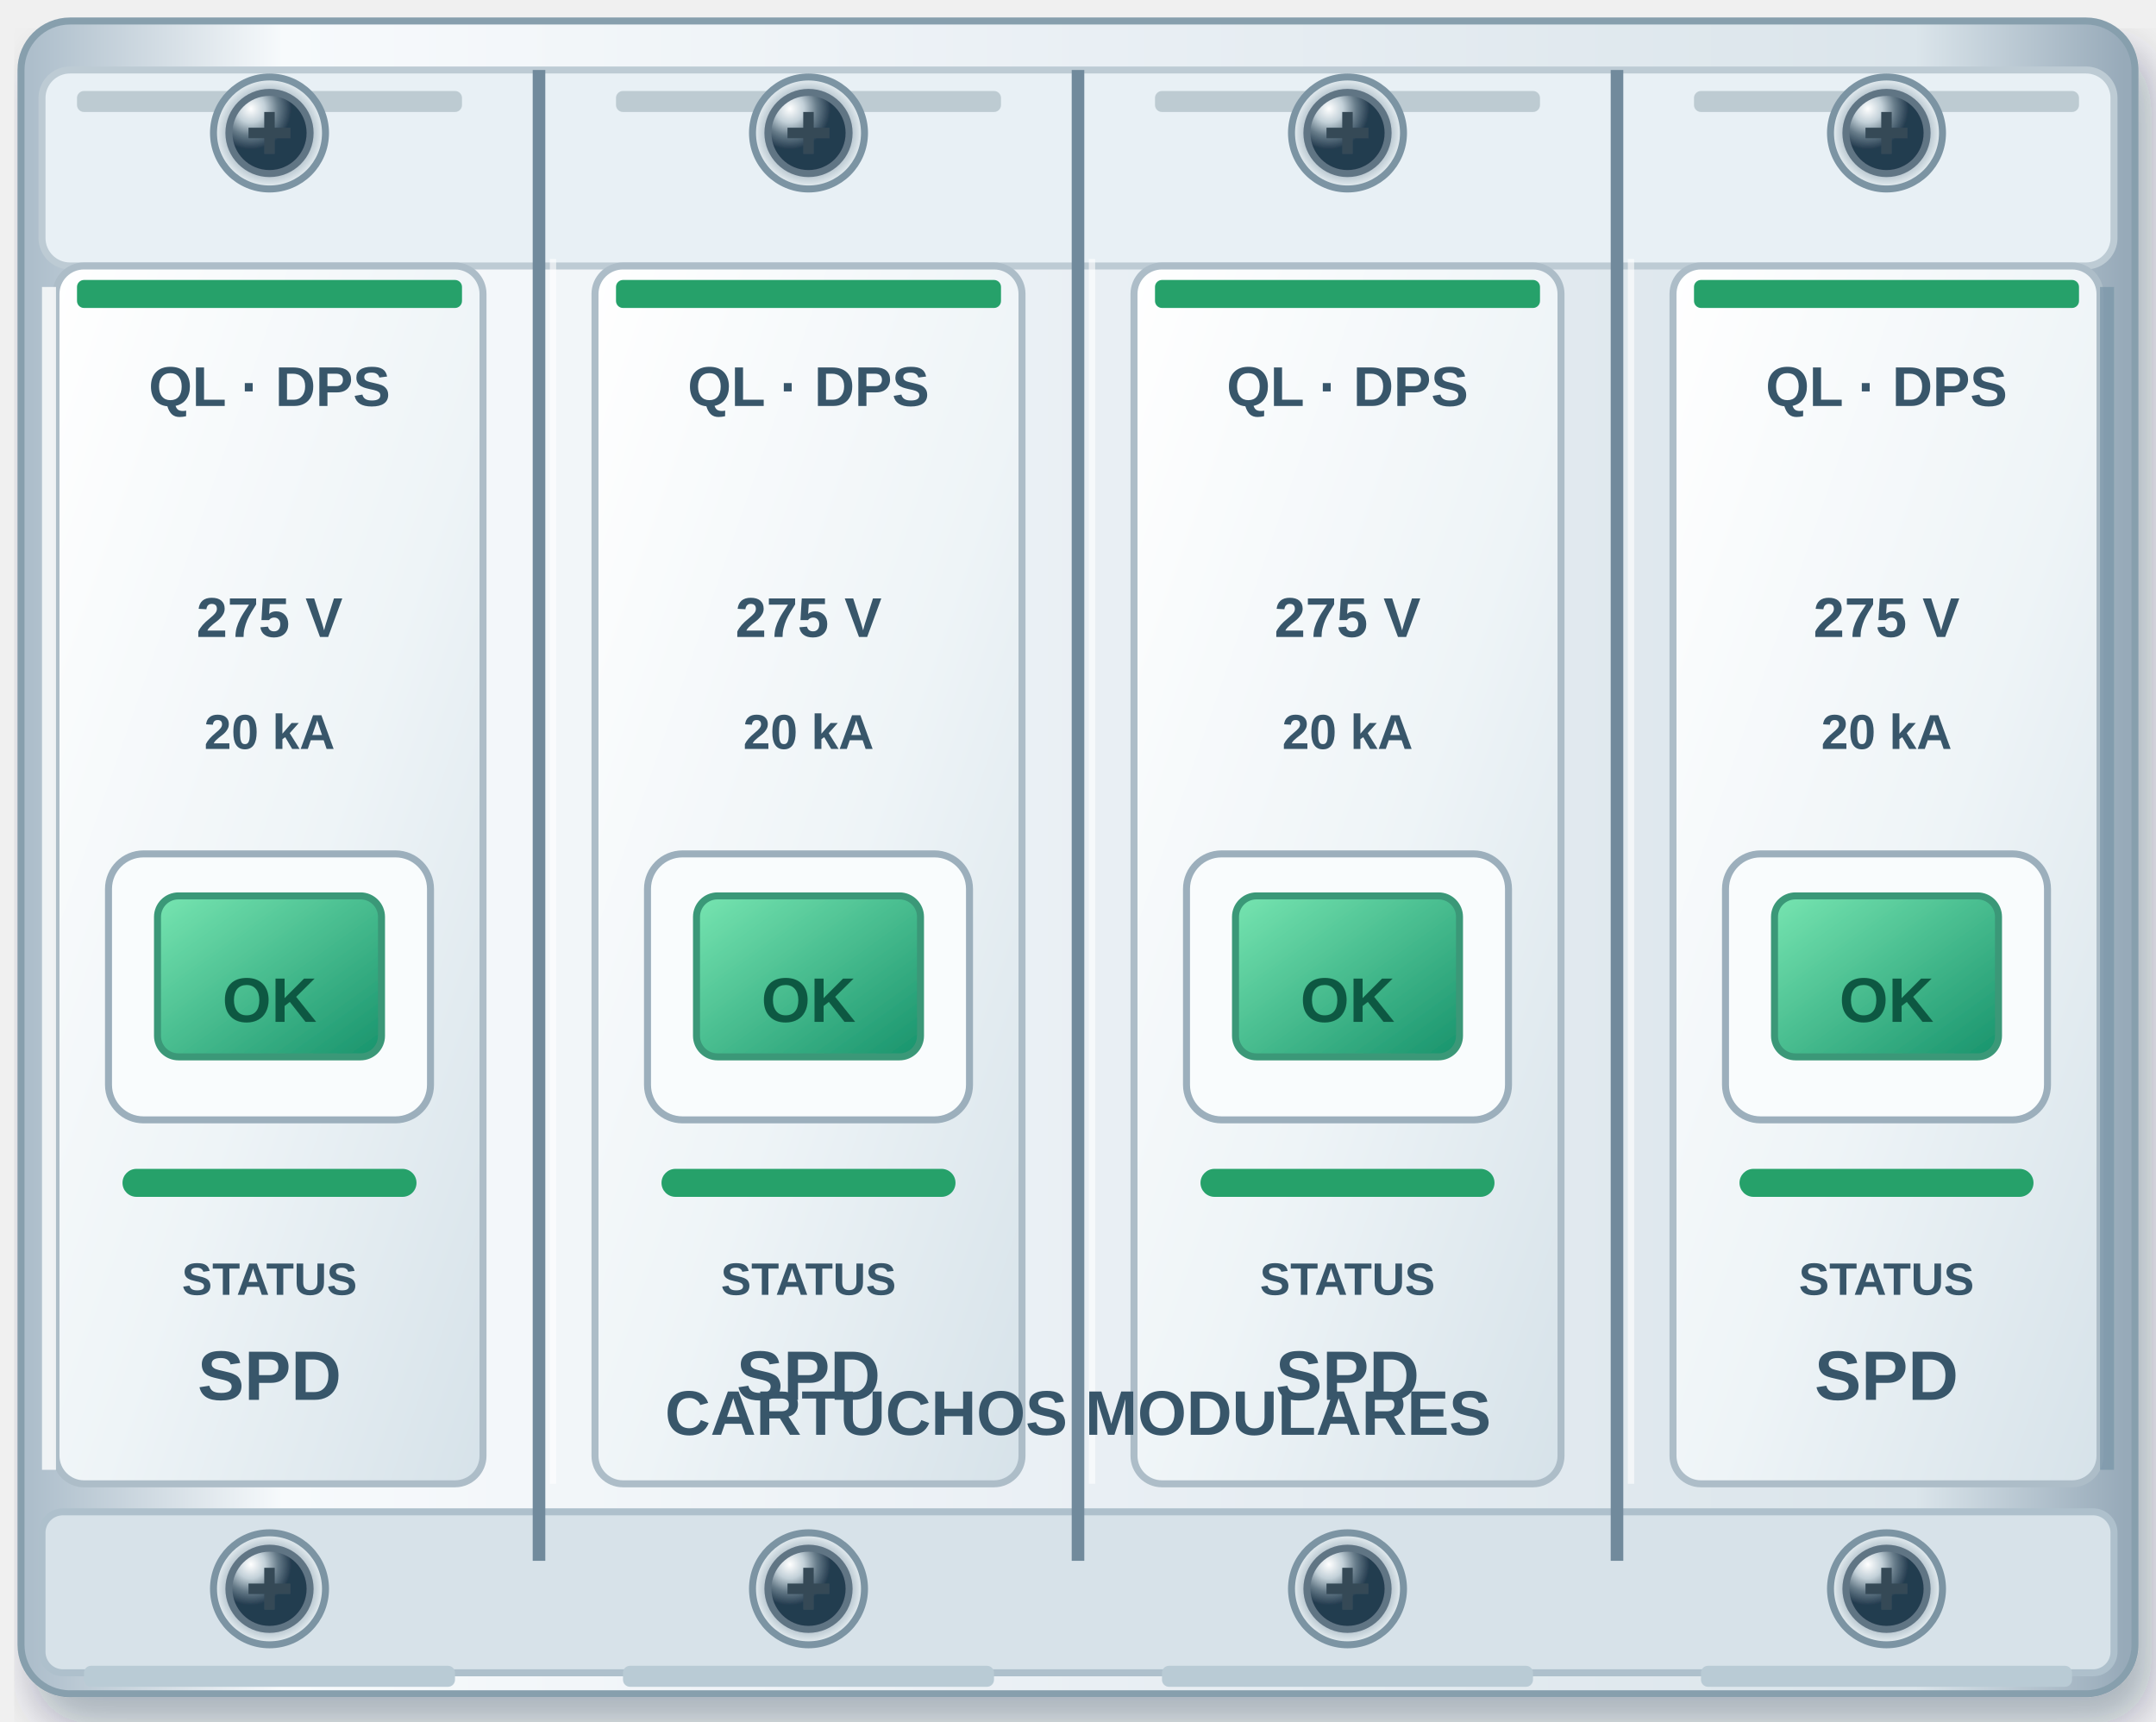
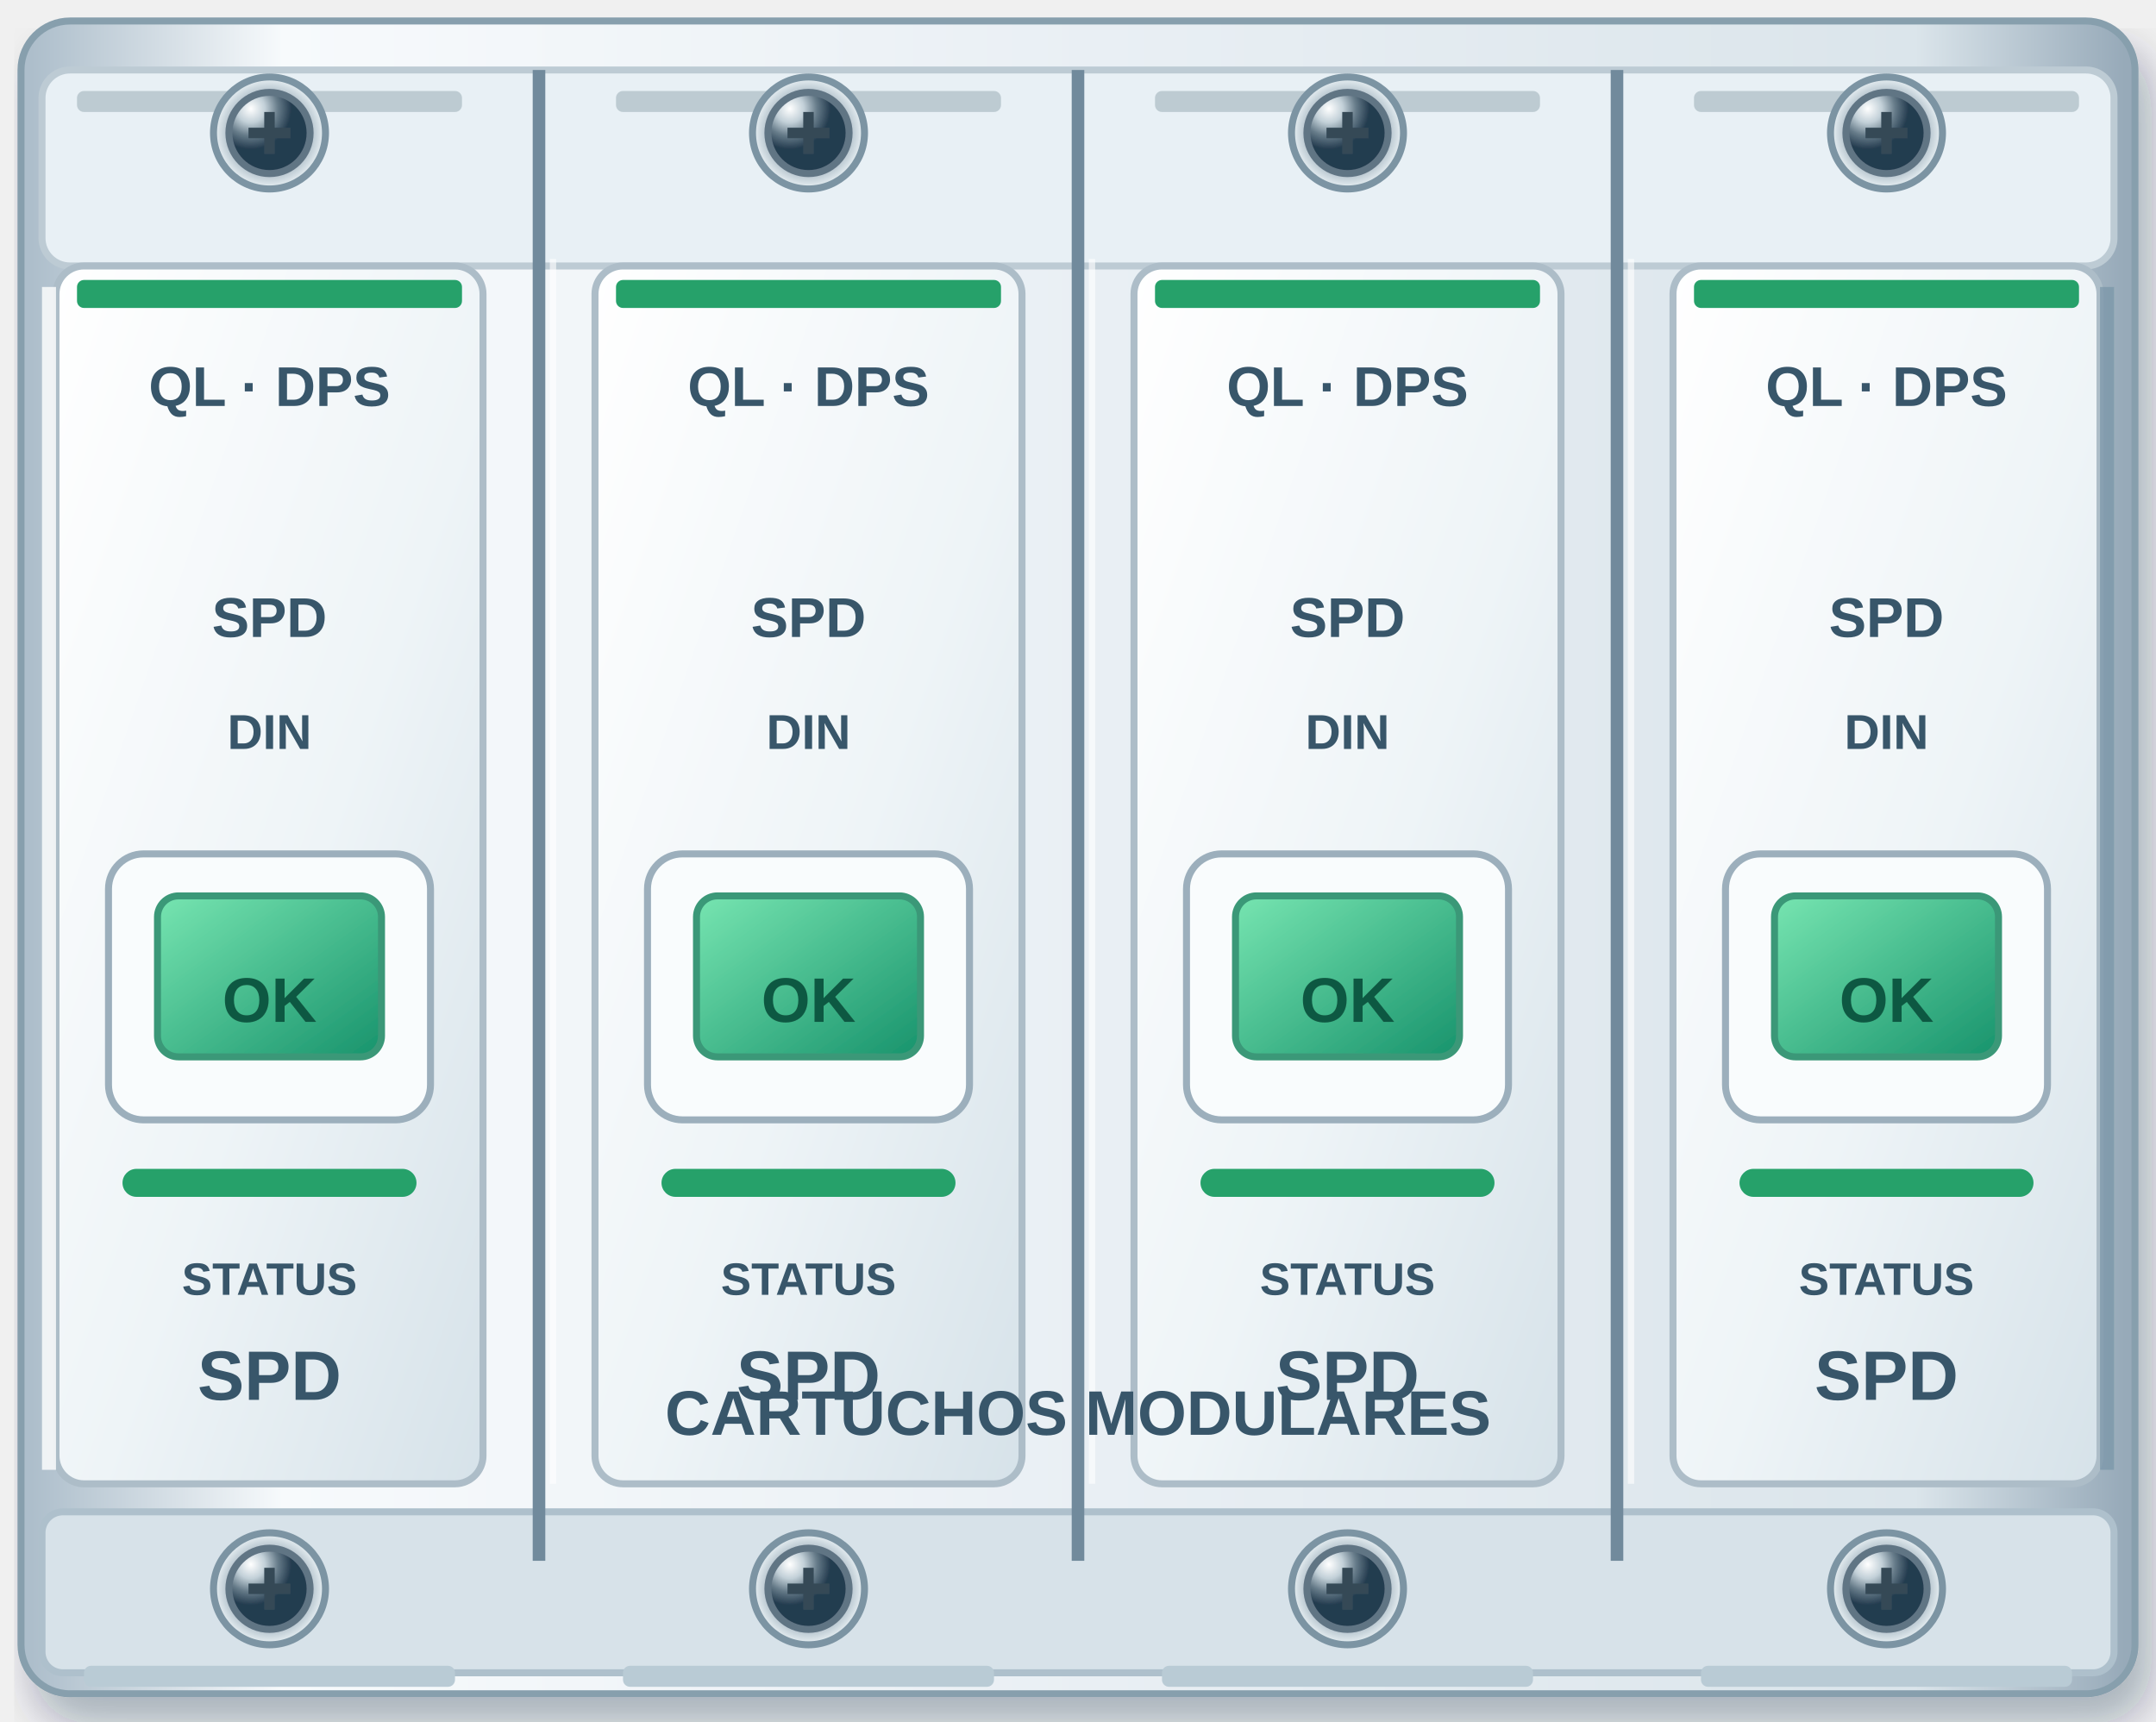
<svg xmlns="http://www.w3.org/2000/svg" width="308" height="246" viewBox="0 0 308 246" role="img" aria-label="DPS / SPD · representação genérica de 4 módulos DIN">
  <defs>
    <linearGradient id="case" x1="0" y1="0" x2="1" y2="0">
      <stop stop-color="#adbecb" />
      <stop offset=".12" stop-color="#f7fafc" />
      <stop offset=".51" stop-color="#e9eff4" />
      <stop offset=".9" stop-color="#dbe5eb" />
      <stop offset="1" stop-color="#97aab9" />
    </linearGradient>
    <linearGradient id="face" x1="0" y1="0" x2="1" y2="1">
      <stop stop-color="#fff" />
      <stop offset=".55" stop-color="#eef4f7" />
      <stop offset="1" stop-color="#d6e2e9" />
    </linearGradient>
    <radialGradient id="metal" cx=".27" cy=".2">
      <stop stop-color="#fff" />
      <stop offset=".35" stop-color="#c2d0d8" />
      <stop offset=".67" stop-color="#667b89" />
      <stop offset="1" stop-color="#243c4f" />
    </radialGradient>
    <radialGradient id="well">
      <stop stop-color="#8d9fad" />
      <stop offset=".68" stop-color="#a6b7c2" />
      <stop offset="1" stop-color="#edf4f7" />
    </radialGradient>
    <linearGradient id="switch" x1="0" y1="0" x2="0" y2="1">
      <stop stop-color="#9daebb" />
      <stop offset=".2" stop-color="#5e7282" />
      <stop offset=".75" stop-color="#263949" />
      <stop offset="1" stop-color="#182937" />
    </linearGradient>
    <linearGradient id="metalDark" x1="0" y1="0" x2="0" y2="1">
      <stop stop-color="#546b79" />
      <stop offset=".55" stop-color="#172936" />
      <stop offset="1" stop-color="#3b5363" />
    </linearGradient>
    <linearGradient id="blue" x1="0" y1="0" x2="1" y2="1">
      <stop stop-color="#5cb8ff" />
      <stop offset="1" stop-color="#165ca3" />
    </linearGradient>
    <linearGradient id="red" x1="0" y1="0" x2="1" y2="1">
      <stop stop-color="#f17d78" />
      <stop offset=".7" stop-color="#c5262e" />
      <stop offset="1" stop-color="#92202c" />
    </linearGradient>
    <linearGradient id="lcd" x1="0" y1="0" x2="1" y2="1">
      <stop stop-color="#d8ebdf" />
      <stop offset="1" stop-color="#8ebbb2" />
    </linearGradient>
    <linearGradient id="displayFrame" x1="0" y1="0" x2="0" y2="1">
      <stop stop-color="#142432" />
      <stop offset="1" stop-color="#58717e" />
    </linearGradient>
    <linearGradient id="signalGreen" x1="0" y1="0" x2="1" y2="1">
      <stop stop-color="#77e5b1" />
      <stop offset="1" stop-color="#18936c" />
    </linearGradient>
    <filter id="shade" x="-25%" y="-25%" width="150%" height="150%">
      <feDropShadow dx="2" dy="4" stdDeviation="3" flood-color="#0b243d" flood-opacity=".3" />
    </filter>
  </defs>
  <g filter="url(#shade)">
    <rect x="3" y="3" width="302" height="239" rx="7" fill="url(#case)" stroke="#879fad" />
    <rect x="6" y="10" width="296" height="28" rx="4" fill="#e8f0f5" stroke="#bdcbd4" />
    <rect x="6" y="216" width="296" height="23" rx="3" fill="#d7e2e9" stroke="#aec0cc" />
    <rect x="8" y="38" width="61" height="174" rx="4" fill="url(#face)" stroke="#adbdc8" />
    <rect x="11" y="40" width="55" height="4" rx="1" fill="#25a16b" stroke="none" />
    <rect x="11" y="13" width="55" height="3" rx="1" fill="#bdcbd2" stroke="none" />
    <rect x="12" y="238" width="53" height="3" rx="1" fill="#b9cbd5" stroke="none" />
    <circle cx="38.5" cy="19" r="8" fill="url(#well)" stroke="#7c94a3" />
    <circle cx="38.5" cy="19" r="5.8" fill="url(#metal)" stroke="#617484" />
    <path d="M35.5 19h6 M38.5 16v6" stroke="#344957" stroke-width="1.5" />
    <circle cx="38.5" cy="227" r="8" fill="url(#well)" stroke="#7c94a3" />
    <circle cx="38.5" cy="227" r="5.8" fill="url(#metal)" stroke="#617484" />
    <path d="M35.5 227h6 M38.5 224v6" stroke="#344957" stroke-width="1.5" />
    <text x="38.5" y="58" text-anchor="middle" font-family="Arial,sans-serif" font-size="8" font-weight="750" fill="#38566a">QL · DPS</text>
-     <text x="38.5" y="91" text-anchor="middle" font-family="Arial,sans-serif" font-size="8" font-weight="750" fill="#38566a">275 V</text>
-     <text x="38.5" y="107" text-anchor="middle" font-family="Arial,sans-serif" font-size="7" font-weight="750" fill="#38566a">20 kA</text>
+     <text x="38.5" y="91" text-anchor="middle" font-family="Arial,sans-serif" font-size="8" font-weight="750" fill="#38566a">SPD</text>
+     <text x="38.5" y="107" text-anchor="middle" font-family="Arial,sans-serif" font-size="7" font-weight="750" fill="#38566a">DIN</text>
    <rect x="15.5" y="122" width="46" height="38" rx="5" fill="#f9fcfd" stroke="#9cafbc" />
    <rect x="22.5" y="128" width="32" height="23" rx="3" fill="url(#signalGreen)" stroke="#3b9878" />
    <text x="38.5" y="146" text-anchor="middle" font-family="Arial,sans-serif" font-size="9" font-weight="750" fill="#115942">OK</text>
    <rect x="17.5" y="167" width="42" height="4" rx="2" fill="#25a16b" stroke="none" />
    <text x="38.5" y="185" text-anchor="middle" font-family="Arial,sans-serif" font-size="6.5" font-weight="750" fill="#38566a">STATUS</text>
    <text x="38.5" y="200" text-anchor="middle" font-family="Arial,sans-serif" font-size="10" font-weight="750" fill="#38566a">SPD</text>
    <rect x="85" y="38" width="61" height="174" rx="4" fill="url(#face)" stroke="#adbdc8" />
    <rect x="88" y="40" width="55" height="4" rx="1" fill="#25a16b" stroke="none" />
    <rect x="88" y="13" width="55" height="3" rx="1" fill="#bdcbd2" stroke="none" />
    <rect x="89" y="238" width="53" height="3" rx="1" fill="#b9cbd5" stroke="none" />
    <path d="M77 10v213" stroke="#718a9c" stroke-width="1.8" />
    <path d="M79 37v175" stroke="#fff" stroke-width=".9" opacity=".6" />
    <circle cx="115.5" cy="19" r="8" fill="url(#well)" stroke="#7c94a3" />
    <circle cx="115.5" cy="19" r="5.8" fill="url(#metal)" stroke="#617484" />
    <path d="M112.5 19h6 M115.5 16v6" stroke="#344957" stroke-width="1.5" />
    <circle cx="115.5" cy="227" r="8" fill="url(#well)" stroke="#7c94a3" />
    <circle cx="115.5" cy="227" r="5.8" fill="url(#metal)" stroke="#617484" />
    <path d="M112.5 227h6 M115.5 224v6" stroke="#344957" stroke-width="1.5" />
    <text x="115.5" y="58" text-anchor="middle" font-family="Arial,sans-serif" font-size="8" font-weight="750" fill="#38566a">QL · DPS</text>
-     <text x="115.5" y="91" text-anchor="middle" font-family="Arial,sans-serif" font-size="8" font-weight="750" fill="#38566a">275 V</text>
-     <text x="115.5" y="107" text-anchor="middle" font-family="Arial,sans-serif" font-size="7" font-weight="750" fill="#38566a">20 kA</text>
+     <text x="115.5" y="91" text-anchor="middle" font-family="Arial,sans-serif" font-size="8" font-weight="750" fill="#38566a">SPD</text>
+     <text x="115.5" y="107" text-anchor="middle" font-family="Arial,sans-serif" font-size="7" font-weight="750" fill="#38566a">DIN</text>
    <rect x="92.5" y="122" width="46" height="38" rx="5" fill="#f9fcfd" stroke="#9cafbc" />
    <rect x="99.5" y="128" width="32" height="23" rx="3" fill="url(#signalGreen)" stroke="#3b9878" />
    <text x="115.5" y="146" text-anchor="middle" font-family="Arial,sans-serif" font-size="9" font-weight="750" fill="#115942">OK</text>
    <rect x="94.5" y="167" width="42" height="4" rx="2" fill="#25a16b" stroke="none" />
    <text x="115.5" y="185" text-anchor="middle" font-family="Arial,sans-serif" font-size="6.5" font-weight="750" fill="#38566a">STATUS</text>
    <text x="115.5" y="200" text-anchor="middle" font-family="Arial,sans-serif" font-size="10" font-weight="750" fill="#38566a">SPD</text>
    <rect x="162" y="38" width="61" height="174" rx="4" fill="url(#face)" stroke="#adbdc8" />
    <rect x="165" y="40" width="55" height="4" rx="1" fill="#25a16b" stroke="none" />
    <rect x="165" y="13" width="55" height="3" rx="1" fill="#bdcbd2" stroke="none" />
    <rect x="166" y="238" width="53" height="3" rx="1" fill="#b9cbd5" stroke="none" />
    <path d="M154 10v213" stroke="#718a9c" stroke-width="1.8" />
    <path d="M156 37v175" stroke="#fff" stroke-width=".9" opacity=".6" />
    <circle cx="192.5" cy="19" r="8" fill="url(#well)" stroke="#7c94a3" />
    <circle cx="192.5" cy="19" r="5.8" fill="url(#metal)" stroke="#617484" />
    <path d="M189.5 19h6 M192.5 16v6" stroke="#344957" stroke-width="1.5" />
    <circle cx="192.5" cy="227" r="8" fill="url(#well)" stroke="#7c94a3" />
    <circle cx="192.5" cy="227" r="5.8" fill="url(#metal)" stroke="#617484" />
    <path d="M189.5 227h6 M192.5 224v6" stroke="#344957" stroke-width="1.5" />
    <text x="192.5" y="58" text-anchor="middle" font-family="Arial,sans-serif" font-size="8" font-weight="750" fill="#38566a">QL · DPS</text>
-     <text x="192.5" y="91" text-anchor="middle" font-family="Arial,sans-serif" font-size="8" font-weight="750" fill="#38566a">275 V</text>
-     <text x="192.5" y="107" text-anchor="middle" font-family="Arial,sans-serif" font-size="7" font-weight="750" fill="#38566a">20 kA</text>
+     <text x="192.5" y="91" text-anchor="middle" font-family="Arial,sans-serif" font-size="8" font-weight="750" fill="#38566a">SPD</text>
+     <text x="192.5" y="107" text-anchor="middle" font-family="Arial,sans-serif" font-size="7" font-weight="750" fill="#38566a">DIN</text>
    <rect x="169.5" y="122" width="46" height="38" rx="5" fill="#f9fcfd" stroke="#9cafbc" />
    <rect x="176.5" y="128" width="32" height="23" rx="3" fill="url(#signalGreen)" stroke="#3b9878" />
    <text x="192.5" y="146" text-anchor="middle" font-family="Arial,sans-serif" font-size="9" font-weight="750" fill="#115942">OK</text>
    <rect x="171.5" y="167" width="42" height="4" rx="2" fill="#25a16b" stroke="none" />
    <text x="192.5" y="185" text-anchor="middle" font-family="Arial,sans-serif" font-size="6.5" font-weight="750" fill="#38566a">STATUS</text>
    <text x="192.5" y="200" text-anchor="middle" font-family="Arial,sans-serif" font-size="10" font-weight="750" fill="#38566a">SPD</text>
    <rect x="239" y="38" width="61" height="174" rx="4" fill="url(#face)" stroke="#adbdc8" />
    <rect x="242" y="40" width="55" height="4" rx="1" fill="#25a16b" stroke="none" />
    <rect x="242" y="13" width="55" height="3" rx="1" fill="#bdcbd2" stroke="none" />
    <rect x="243" y="238" width="53" height="3" rx="1" fill="#b9cbd5" stroke="none" />
    <path d="M231 10v213" stroke="#718a9c" stroke-width="1.8" />
    <path d="M233 37v175" stroke="#fff" stroke-width=".9" opacity=".6" />
    <circle cx="269.5" cy="19" r="8" fill="url(#well)" stroke="#7c94a3" />
    <circle cx="269.5" cy="19" r="5.8" fill="url(#metal)" stroke="#617484" />
    <path d="M266.5 19h6 M269.5 16v6" stroke="#344957" stroke-width="1.5" />
    <circle cx="269.5" cy="227" r="8" fill="url(#well)" stroke="#7c94a3" />
    <circle cx="269.5" cy="227" r="5.8" fill="url(#metal)" stroke="#617484" />
    <path d="M266.5 227h6 M269.5 224v6" stroke="#344957" stroke-width="1.5" />
    <text x="269.5" y="58" text-anchor="middle" font-family="Arial,sans-serif" font-size="8" font-weight="750" fill="#38566a">QL · DPS</text>
-     <text x="269.5" y="91" text-anchor="middle" font-family="Arial,sans-serif" font-size="8" font-weight="750" fill="#38566a">275 V</text>
-     <text x="269.5" y="107" text-anchor="middle" font-family="Arial,sans-serif" font-size="7" font-weight="750" fill="#38566a">20 kA</text>
+     <text x="269.5" y="91" text-anchor="middle" font-family="Arial,sans-serif" font-size="8" font-weight="750" fill="#38566a">SPD</text>
+     <text x="269.5" y="107" text-anchor="middle" font-family="Arial,sans-serif" font-size="7" font-weight="750" fill="#38566a">DIN</text>
    <rect x="246.5" y="122" width="46" height="38" rx="5" fill="#f9fcfd" stroke="#9cafbc" />
    <rect x="253.5" y="128" width="32" height="23" rx="3" fill="url(#signalGreen)" stroke="#3b9878" />
    <text x="269.5" y="146" text-anchor="middle" font-family="Arial,sans-serif" font-size="9" font-weight="750" fill="#115942">OK</text>
    <rect x="248.5" y="167" width="42" height="4" rx="2" fill="#25a16b" stroke="none" />
    <text x="269.5" y="185" text-anchor="middle" font-family="Arial,sans-serif" font-size="6.5" font-weight="750" fill="#38566a">STATUS</text>
    <text x="269.5" y="200" text-anchor="middle" font-family="Arial,sans-serif" font-size="10" font-weight="750" fill="#38566a">SPD</text>
    <text x="154" y="205" text-anchor="middle" font-family="Arial,sans-serif" font-size="9" font-weight="750" fill="#38566a">CARTUCHOS MODULARES</text>
  </g>
  <path d="M7 41v169" stroke="white" opacity=".8" stroke-width="2" />
  <path d="M301 41v169" stroke="#7894a6" opacity=".7" stroke-width="2" />
</svg>
